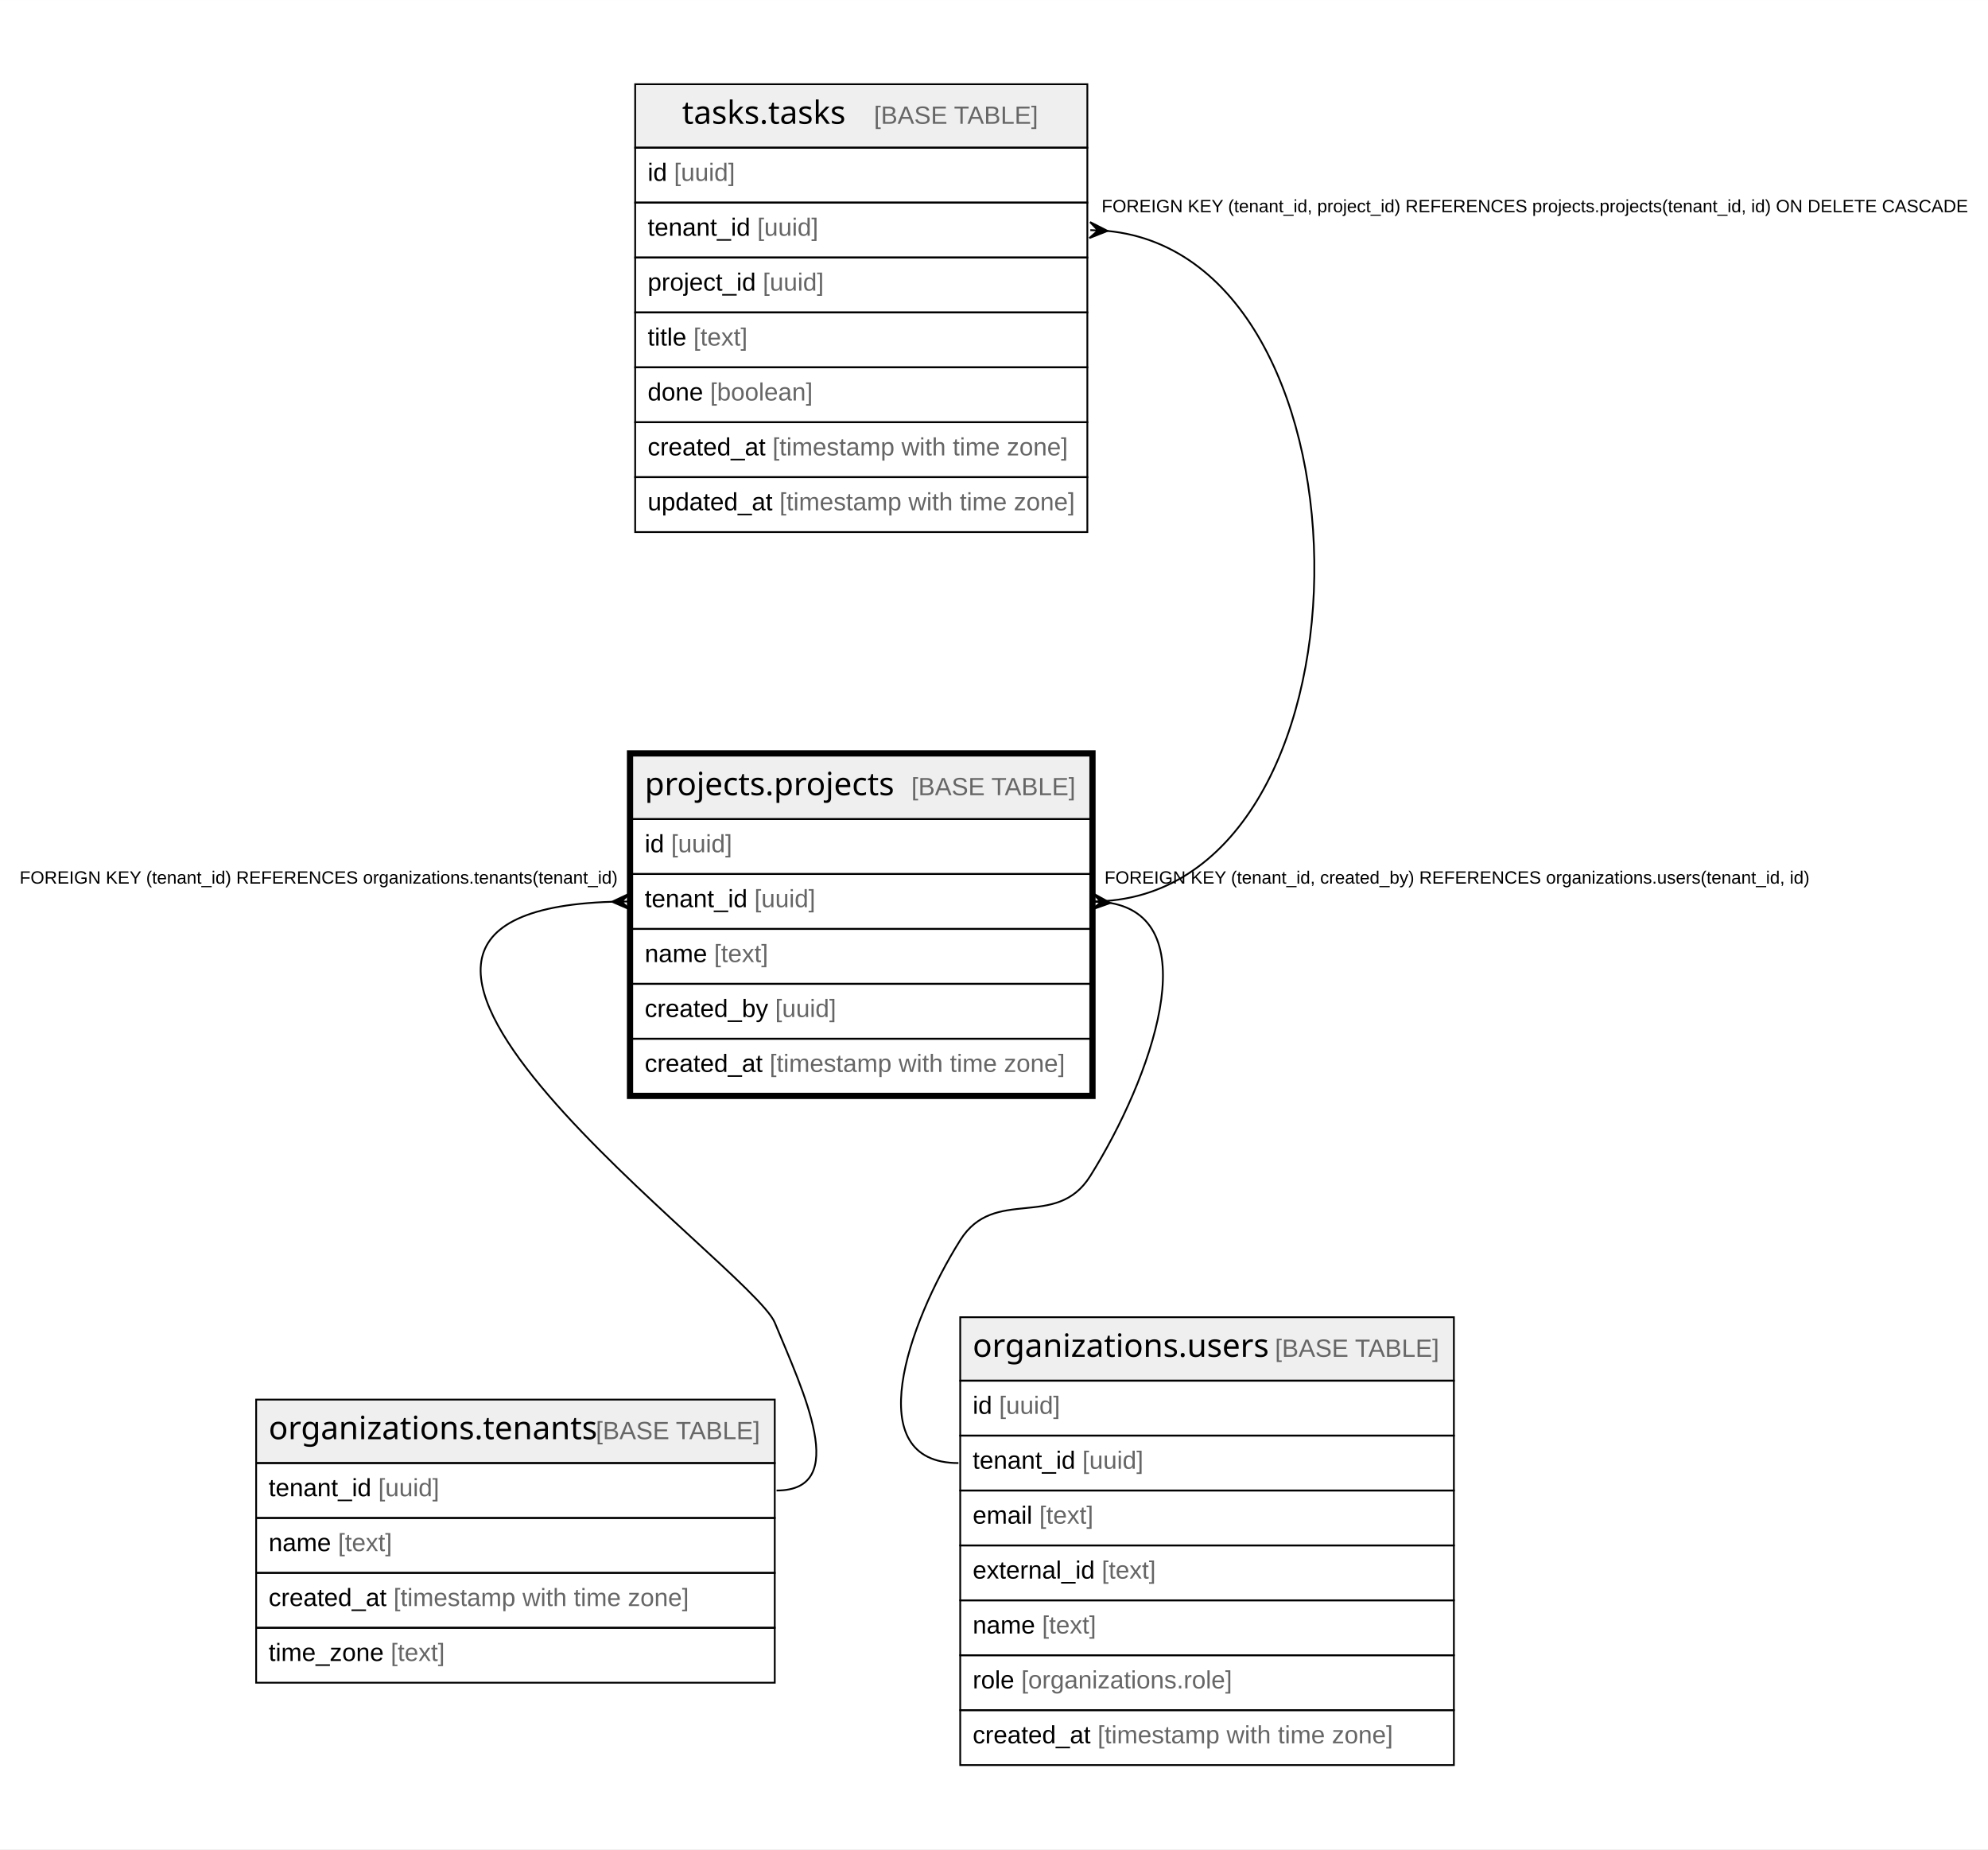
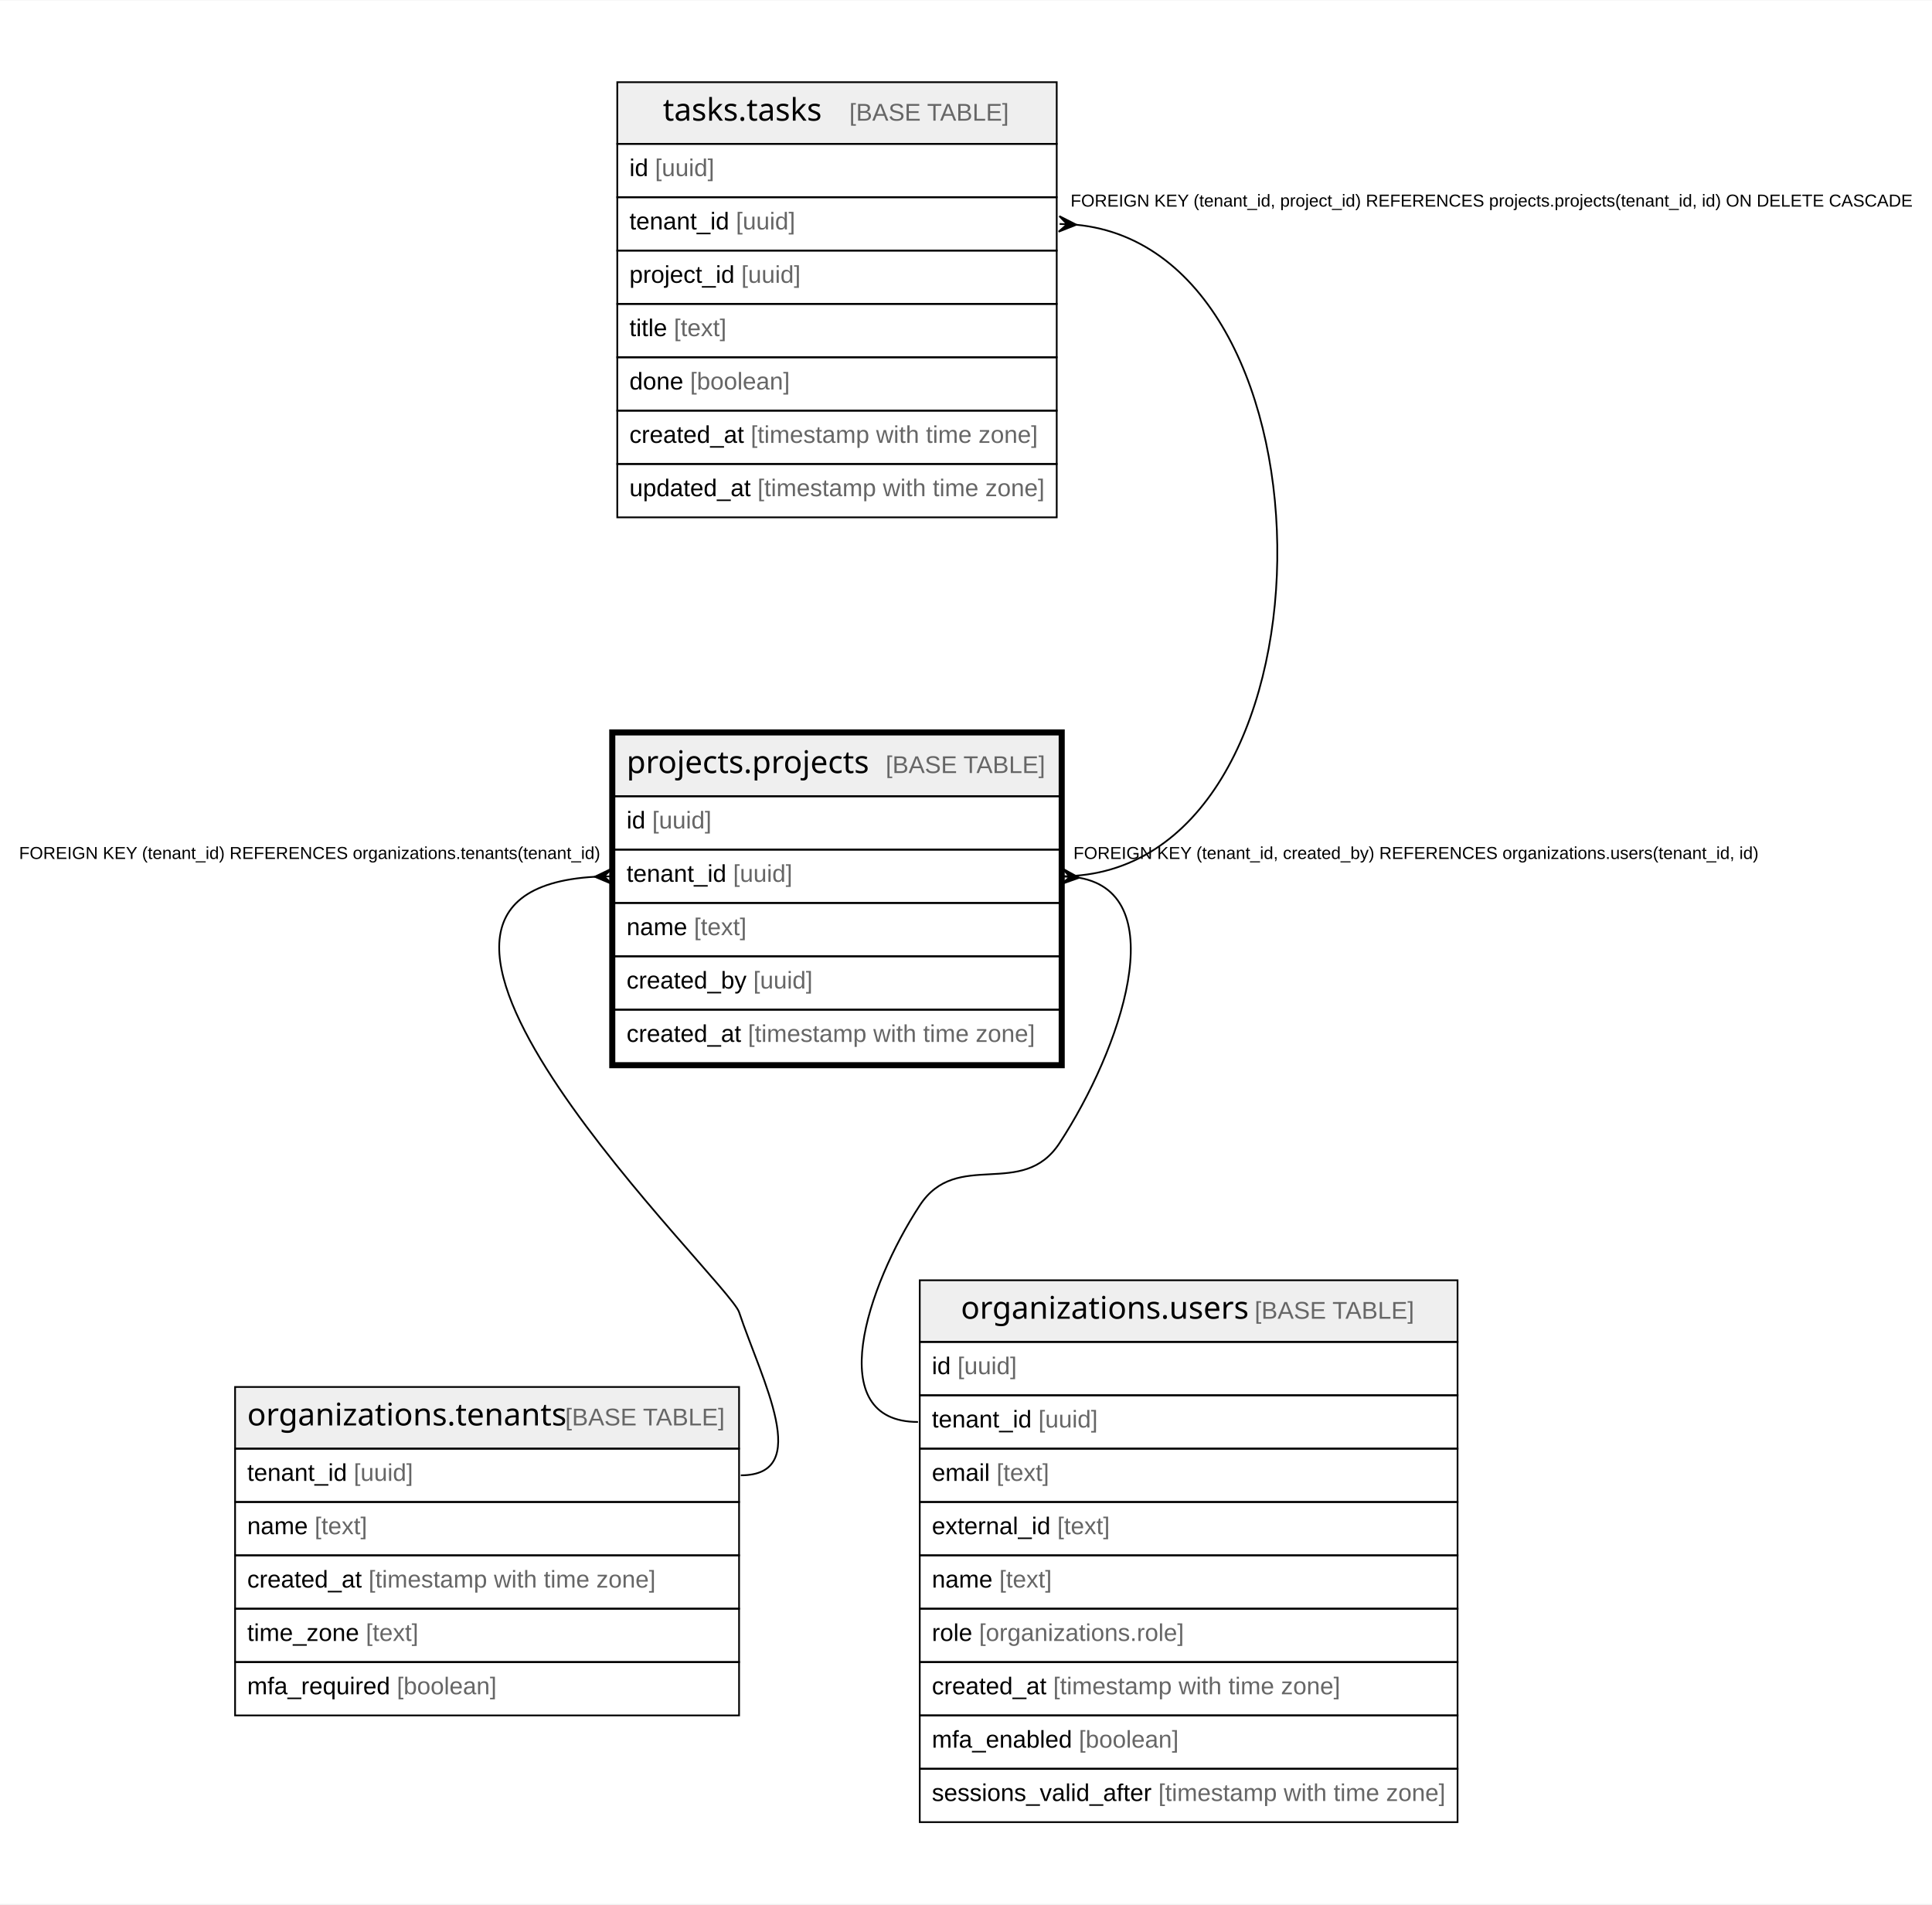
- <svg xmlns="http://www.w3.org/2000/svg" width="1115pt" height="1037pt" viewBox="0.00 0.00 1115.30 1037.20">
-   <g id="graph0" class="graph" transform="scale(1 1) rotate(0) translate(4 1033.2)">
-     <polygon fill="white" stroke="none" points="-4,4 -4,-1033.2 1111.3,-1033.2 1111.3,4 -4,4" />
+ <svg xmlns="http://www.w3.org/2000/svg" width="1115pt" height="1099pt" viewBox="0.00 0.00 1115.30 1098.80">
+   <g id="graph0" class="graph" transform="scale(1 1) rotate(0) translate(4 1094.8)">
+     <polygon fill="white" stroke="none" points="-4,4 -4,-1094.8 1111.3,-1094.8 1111.3,4 -4,4" />
    <g id="node1" class="node">
-       <polygon fill="#efefef" stroke="none" points="350.7,-573.8 350.7,-609.4 607.65,-609.4 607.65,-573.8 350.7,-573.8" />
-       <polygon fill="none" stroke="black" points="350.7,-573.8 350.7,-609.4 607.65,-609.4 607.65,-573.8 350.7,-573.8" />
-       <text text-anchor="start" x="357.7" y="-587.2" font-family="Arial Bold" font-size="18.00">projects.projects</text>
-       <text text-anchor="start" x="476.16" y="-587.2" font-family="Arial" font-size="14.00">    </text>
-       <text text-anchor="start" x="507.28" y="-587.2" font-family="Arial" font-size="14.00" fill="#666666">[BASE TABLE]</text>
+       <polygon fill="#efefef" stroke="none" points="350.7,-635.4 350.7,-671 607.65,-671 607.65,-635.4 350.7,-635.4" />
+       <polygon fill="none" stroke="black" points="350.7,-635.4 350.7,-671 607.65,-671 607.65,-635.4 350.7,-635.4" />
+       <text text-anchor="start" x="357.7" y="-648.8" font-family="Arial Bold" font-size="18.00">projects.projects</text>
+       <text text-anchor="start" x="476.16" y="-648.8" font-family="Arial" font-size="14.00">    </text>
+       <text text-anchor="start" x="507.28" y="-648.8" font-family="Arial" font-size="14.00" fill="#666666">[BASE TABLE]</text>
+       <polygon fill="none" stroke="black" points="350.7,-604.6 350.7,-635.4 607.65,-635.4 607.65,-604.6 350.7,-604.6" />
+       <text text-anchor="start" x="357.7" y="-616.8" font-family="Arial" font-size="14.00">id </text>
+       <text text-anchor="start" x="372.49" y="-616.8" font-family="Arial" font-size="14.00" fill="#666666">[uuid]</text>
+       <polygon fill="none" stroke="black" points="350.7,-573.8 350.7,-604.6 607.65,-604.6 607.65,-573.8 350.7,-573.8" />
+       <text text-anchor="start" x="357.7" y="-586" font-family="Arial" font-size="14.00">tenant_id </text>
+       <text text-anchor="start" x="419.2" y="-586" font-family="Arial" font-size="14.00" fill="#666666">[uuid]</text>
      <polygon fill="none" stroke="black" points="350.7,-543 350.7,-573.8 607.65,-573.8 607.65,-543 350.7,-543" />
-       <text text-anchor="start" x="357.7" y="-555.2" font-family="Arial" font-size="14.00">id </text>
-       <text text-anchor="start" x="372.49" y="-555.2" font-family="Arial" font-size="14.00" fill="#666666">[uuid]</text>
+       <text text-anchor="start" x="357.7" y="-555.2" font-family="Arial" font-size="14.00">name </text>
+       <text text-anchor="start" x="396.61" y="-555.2" font-family="Arial" font-size="14.00" fill="#666666">[text]</text>
      <polygon fill="none" stroke="black" points="350.7,-512.2 350.7,-543 607.65,-543 607.65,-512.2 350.7,-512.2" />
-       <text text-anchor="start" x="357.7" y="-524.4" font-family="Arial" font-size="14.00">tenant_id </text>
-       <text text-anchor="start" x="419.2" y="-524.4" font-family="Arial" font-size="14.00" fill="#666666">[uuid]</text>
+       <text text-anchor="start" x="357.7" y="-524.4" font-family="Arial" font-size="14.00">created_by </text>
+       <text text-anchor="start" x="430.86" y="-524.4" font-family="Arial" font-size="14.00" fill="#666666">[uuid]</text>
      <polygon fill="none" stroke="black" points="350.7,-481.4 350.7,-512.2 607.65,-512.2 607.65,-481.4 350.7,-481.4" />
-       <text text-anchor="start" x="357.7" y="-493.6" font-family="Arial" font-size="14.00">name </text>
-       <text text-anchor="start" x="396.61" y="-493.6" font-family="Arial" font-size="14.00" fill="#666666">[text]</text>
-       <polygon fill="none" stroke="black" points="350.7,-450.6 350.7,-481.4 607.65,-481.4 607.65,-450.6 350.7,-450.6" />
-       <text text-anchor="start" x="357.7" y="-462.8" font-family="Arial" font-size="14.00">created_by </text>
-       <text text-anchor="start" x="430.86" y="-462.8" font-family="Arial" font-size="14.00" fill="#666666">[uuid]</text>
-       <polygon fill="none" stroke="black" points="350.7,-419.8 350.7,-450.6 607.65,-450.6 607.65,-419.8 350.7,-419.8" />
-       <text text-anchor="start" x="357.7" y="-432" font-family="Arial" font-size="14.00">created_at </text>
-       <text text-anchor="start" x="427.75" y="-432" font-family="Arial" font-size="14.00" fill="#666666">[timestamp with time zone]</text>
-       <polygon fill="none" stroke="black" stroke-width="3" points="349.2,-418.3 349.2,-610.9 609.15,-610.9 609.15,-418.3 349.2,-418.3" />
+       <text text-anchor="start" x="357.7" y="-493.6" font-family="Arial" font-size="14.00">created_at </text>
+       <text text-anchor="start" x="427.75" y="-493.6" font-family="Arial" font-size="14.00" fill="#666666">[timestamp with time zone]</text>
+       <polygon fill="none" stroke="black" stroke-width="3" points="349.2,-479.9 349.2,-672.5 609.15,-672.5 609.15,-479.9 349.2,-479.9" />
    </g>
    <g id="node3" class="node">
-       <polygon fill="#efefef" stroke="none" points="139.71,-212.6 139.71,-248.2 430.65,-248.2 430.65,-212.6 139.71,-212.6" />
-       <polygon fill="none" stroke="black" points="139.71,-212.6 139.71,-248.2 430.65,-248.2 430.65,-212.6 139.71,-212.6" />
-       <text text-anchor="start" x="146.71" y="-226" font-family="Arial Bold" font-size="18.00">organizations.tenants</text>
-       <text text-anchor="start" x="299.16" y="-226" font-family="Arial" font-size="14.00">    </text>
-       <text text-anchor="start" x="330.28" y="-226" font-family="Arial" font-size="14.00" fill="#666666">[BASE TABLE]</text>
-       <polygon fill="none" stroke="black" points="139.71,-181.8 139.71,-212.6 430.65,-212.6 430.65,-181.8 139.71,-181.8" />
-       <text text-anchor="start" x="146.71" y="-194" font-family="Arial" font-size="14.00">tenant_id </text>
-       <text text-anchor="start" x="208.2" y="-194" font-family="Arial" font-size="14.00" fill="#666666">[uuid]</text>
-       <polygon fill="none" stroke="black" points="139.71,-151 139.71,-181.8 430.65,-181.8 430.65,-151 139.71,-151" />
-       <text text-anchor="start" x="146.71" y="-163.2" font-family="Arial" font-size="14.00">name </text>
-       <text text-anchor="start" x="185.62" y="-163.2" font-family="Arial" font-size="14.00" fill="#666666">[text]</text>
-       <polygon fill="none" stroke="black" points="139.71,-120.2 139.71,-151 430.65,-151 430.65,-120.2 139.71,-120.2" />
-       <text text-anchor="start" x="146.71" y="-132.4" font-family="Arial" font-size="14.00">created_at </text>
-       <text text-anchor="start" x="216.75" y="-132.4" font-family="Arial" font-size="14.00" fill="#666666">[timestamp with time zone]</text>
-       <polygon fill="none" stroke="black" points="139.71,-89.4 139.71,-120.2 430.65,-120.2 430.65,-89.4 139.71,-89.4" />
-       <text text-anchor="start" x="146.71" y="-101.6" font-family="Arial" font-size="14.00">time_zone </text>
-       <text text-anchor="start" x="215.19" y="-101.6" font-family="Arial" font-size="14.00" fill="#666666">[text]</text>
+       <polygon fill="#efefef" stroke="none" points="131.71,-258.8 131.71,-294.4 422.65,-294.4 422.65,-258.8 131.71,-258.8" />
+       <polygon fill="none" stroke="black" points="131.71,-258.8 131.71,-294.4 422.65,-294.4 422.65,-258.8 131.71,-258.8" />
+       <text text-anchor="start" x="138.71" y="-272.2" font-family="Arial Bold" font-size="18.00">organizations.tenants</text>
+       <text text-anchor="start" x="291.16" y="-272.2" font-family="Arial" font-size="14.00">    </text>
+       <text text-anchor="start" x="322.28" y="-272.2" font-family="Arial" font-size="14.00" fill="#666666">[BASE TABLE]</text>
+       <polygon fill="none" stroke="black" points="131.71,-228 131.71,-258.8 422.65,-258.8 422.65,-228 131.71,-228" />
+       <text text-anchor="start" x="138.71" y="-240.2" font-family="Arial" font-size="14.00">tenant_id </text>
+       <text text-anchor="start" x="200.2" y="-240.2" font-family="Arial" font-size="14.00" fill="#666666">[uuid]</text>
+       <polygon fill="none" stroke="black" points="131.71,-197.2 131.71,-228 422.65,-228 422.65,-197.2 131.71,-197.2" />
+       <text text-anchor="start" x="138.71" y="-209.4" font-family="Arial" font-size="14.00">name </text>
+       <text text-anchor="start" x="177.62" y="-209.4" font-family="Arial" font-size="14.00" fill="#666666">[text]</text>
+       <polygon fill="none" stroke="black" points="131.71,-166.4 131.71,-197.2 422.65,-197.2 422.65,-166.4 131.71,-166.4" />
+       <text text-anchor="start" x="138.71" y="-178.6" font-family="Arial" font-size="14.00">created_at </text>
+       <text text-anchor="start" x="208.75" y="-178.6" font-family="Arial" font-size="14.00" fill="#666666">[timestamp with time zone]</text>
+       <polygon fill="none" stroke="black" points="131.71,-135.6 131.71,-166.4 422.65,-166.4 422.65,-135.6 131.71,-135.6" />
+       <text text-anchor="start" x="138.71" y="-147.8" font-family="Arial" font-size="14.00">time_zone </text>
+       <text text-anchor="start" x="207.19" y="-147.8" font-family="Arial" font-size="14.00" fill="#666666">[text]</text>
+       <polygon fill="none" stroke="black" points="131.71,-104.8 131.71,-135.6 422.65,-135.6 422.65,-104.8 131.71,-104.8" />
+       <text text-anchor="start" x="138.71" y="-117" font-family="Arial" font-size="14.00">mfa_required </text>
+       <text text-anchor="start" x="225.08" y="-117" font-family="Arial" font-size="14.00" fill="#666666">[boolean]</text>
    </g>
    <g id="edge2" class="edge">
-       <path fill="none" stroke="black" d="M339.3,-527.44C135.61,-521.07 417.6,-323.04 430.65,-291.4 446.61,-252.69 473.52,-197.2 431.65,-197.2" />
-       <polygon fill="black" stroke="black" points="339.37,-527.44 349.3,-532.09 344.7,-527.52 349.03,-527.59 349.03,-527.59 349.03,-527.59 344.7,-527.52 349.44,-523.1 339.37,-527.44" />
-       <text text-anchor="start" x="7" y="-537.6" font-family="Arial" font-size="10.00">FOREIGN KEY (tenant_id) REFERENCES organizations.tenants(tenant_id)</text>
+       <path fill="none" stroke="black" d="M339.65,-588.94C179.48,-580.19 416.46,-356.1 422.65,-337.6 435.94,-297.9 465.52,-243.4 423.65,-243.4" />
+       <polygon fill="black" stroke="black" points="339.37,-588.93 349.25,-593.69 344.7,-589.07 349.03,-589.18 349.03,-589.18 349.03,-589.18 344.7,-589.07 349.49,-584.69 339.37,-588.93" />
+       <text text-anchor="start" x="7" y="-599.2" font-family="Arial" font-size="10.00">FOREIGN KEY (tenant_id) REFERENCES organizations.tenants(tenant_id)</text>
    </g>
    <g id="node4" class="node">
-       <polygon fill="#efefef" stroke="none" points="534.7,-258.8 534.7,-294.4 811.65,-294.4 811.65,-258.8 534.7,-258.8" />
-       <polygon fill="none" stroke="black" points="534.7,-258.8 534.7,-294.4 811.65,-294.4 811.65,-258.8 534.7,-258.8" />
-       <text text-anchor="start" x="541.7" y="-272.2" font-family="Arial Bold" font-size="18.00">organizations.users</text>
-       <text text-anchor="start" x="680.16" y="-272.2" font-family="Arial" font-size="14.00">    </text>
-       <text text-anchor="start" x="711.28" y="-272.2" font-family="Arial" font-size="14.00" fill="#666666">[BASE TABLE]</text>
-       <polygon fill="none" stroke="black" points="534.7,-228 534.7,-258.8 811.65,-258.8 811.65,-228 534.7,-228" />
-       <text text-anchor="start" x="541.7" y="-240.2" font-family="Arial" font-size="14.00">id </text>
-       <text text-anchor="start" x="556.49" y="-240.2" font-family="Arial" font-size="14.00" fill="#666666">[uuid]</text>
-       <polygon fill="none" stroke="black" points="534.7,-197.2 534.7,-228 811.65,-228 811.65,-197.2 534.7,-197.2" />
-       <text text-anchor="start" x="541.7" y="-209.4" font-family="Arial" font-size="14.00">tenant_id </text>
-       <text text-anchor="start" x="603.2" y="-209.4" font-family="Arial" font-size="14.00" fill="#666666">[uuid]</text>
-       <polygon fill="none" stroke="black" points="534.7,-166.4 534.7,-197.2 811.65,-197.2 811.65,-166.4 534.7,-166.4" />
-       <text text-anchor="start" x="541.7" y="-178.6" font-family="Arial" font-size="14.00">email </text>
-       <text text-anchor="start" x="579.05" y="-178.6" font-family="Arial" font-size="14.00" fill="#666666">[text]</text>
-       <polygon fill="none" stroke="black" points="534.7,-135.6 534.7,-166.4 811.65,-166.4 811.65,-135.6 534.7,-135.6" />
-       <text text-anchor="start" x="541.7" y="-147.8" font-family="Arial" font-size="14.00">external_id </text>
-       <text text-anchor="start" x="614.08" y="-147.8" font-family="Arial" font-size="14.00" fill="#666666">[text]</text>
-       <polygon fill="none" stroke="black" points="534.7,-104.8 534.7,-135.6 811.65,-135.6 811.65,-104.8 534.7,-104.8" />
-       <text text-anchor="start" x="541.7" y="-117" font-family="Arial" font-size="14.00">name </text>
-       <text text-anchor="start" x="580.61" y="-117" font-family="Arial" font-size="14.00" fill="#666666">[text]</text>
-       <polygon fill="none" stroke="black" points="534.7,-74 534.7,-104.8 811.65,-104.8 811.65,-74 534.7,-74" />
-       <text text-anchor="start" x="541.7" y="-86.2" font-family="Arial" font-size="14.00">role </text>
-       <text text-anchor="start" x="568.94" y="-86.2" font-family="Arial" font-size="14.00" fill="#666666">[organizations.role]</text>
-       <polygon fill="none" stroke="black" points="534.7,-43.2 534.7,-74 811.65,-74 811.65,-43.2 534.7,-43.2" />
-       <text text-anchor="start" x="541.7" y="-55.4" font-family="Arial" font-size="14.00">created_at </text>
-       <text text-anchor="start" x="611.75" y="-55.4" font-family="Arial" font-size="14.00" fill="#666666">[timestamp with time zone]</text>
+       <polygon fill="#efefef" stroke="none" points="526.95,-320.4 526.95,-356 837.41,-356 837.41,-320.4 526.95,-320.4" />
+       <polygon fill="none" stroke="black" points="526.95,-320.4 526.95,-356 837.41,-356 837.41,-320.4 526.95,-320.4" />
+       <text text-anchor="start" x="550.7" y="-333.8" font-family="Arial Bold" font-size="18.00">organizations.users</text>
+       <text text-anchor="start" x="689.16" y="-333.8" font-family="Arial" font-size="14.00">    </text>
+       <text text-anchor="start" x="720.28" y="-333.8" font-family="Arial" font-size="14.00" fill="#666666">[BASE TABLE]</text>
+       <polygon fill="none" stroke="black" points="526.95,-289.6 526.95,-320.4 837.41,-320.4 837.41,-289.6 526.95,-289.6" />
+       <text text-anchor="start" x="533.95" y="-301.8" font-family="Arial" font-size="14.00">id </text>
+       <text text-anchor="start" x="548.73" y="-301.8" font-family="Arial" font-size="14.00" fill="#666666">[uuid]</text>
+       <polygon fill="none" stroke="black" points="526.95,-258.8 526.95,-289.6 837.41,-289.6 837.41,-258.8 526.95,-258.8" />
+       <text text-anchor="start" x="533.95" y="-271" font-family="Arial" font-size="14.00">tenant_id </text>
+       <text text-anchor="start" x="595.44" y="-271" font-family="Arial" font-size="14.00" fill="#666666">[uuid]</text>
+       <polygon fill="none" stroke="black" points="526.95,-228 526.95,-258.8 837.41,-258.8 837.41,-228 526.95,-228" />
+       <text text-anchor="start" x="533.95" y="-240.2" font-family="Arial" font-size="14.00">email </text>
+       <text text-anchor="start" x="571.29" y="-240.2" font-family="Arial" font-size="14.00" fill="#666666">[text]</text>
+       <polygon fill="none" stroke="black" points="526.95,-197.2 526.95,-228 837.41,-228 837.41,-197.2 526.95,-197.2" />
+       <text text-anchor="start" x="533.95" y="-209.4" font-family="Arial" font-size="14.00">external_id </text>
+       <text text-anchor="start" x="606.33" y="-209.4" font-family="Arial" font-size="14.00" fill="#666666">[text]</text>
+       <polygon fill="none" stroke="black" points="526.95,-166.4 526.95,-197.2 837.41,-197.2 837.41,-166.4 526.95,-166.4" />
+       <text text-anchor="start" x="533.95" y="-178.6" font-family="Arial" font-size="14.00">name </text>
+       <text text-anchor="start" x="572.86" y="-178.6" font-family="Arial" font-size="14.00" fill="#666666">[text]</text>
+       <polygon fill="none" stroke="black" points="526.95,-135.6 526.95,-166.4 837.41,-166.4 837.41,-135.6 526.95,-135.6" />
+       <text text-anchor="start" x="533.95" y="-147.8" font-family="Arial" font-size="14.00">role </text>
+       <text text-anchor="start" x="561.18" y="-147.8" font-family="Arial" font-size="14.00" fill="#666666">[organizations.role]</text>
+       <polygon fill="none" stroke="black" points="526.95,-104.8 526.95,-135.6 837.41,-135.6 837.41,-104.8 526.95,-104.8" />
+       <text text-anchor="start" x="533.95" y="-117" font-family="Arial" font-size="14.00">created_at </text>
+       <text text-anchor="start" x="603.99" y="-117" font-family="Arial" font-size="14.00" fill="#666666">[timestamp with time zone]</text>
+       <polygon fill="none" stroke="black" points="526.95,-74 526.95,-104.8 837.41,-104.8 837.41,-74 526.95,-74" />
+       <text text-anchor="start" x="533.95" y="-86.2" font-family="Arial" font-size="14.00">mfa_enabled </text>
+       <text text-anchor="start" x="618.79" y="-86.2" font-family="Arial" font-size="14.00" fill="#666666">[boolean]</text>
+       <polygon fill="none" stroke="black" points="526.95,-43.2 526.95,-74 837.41,-74 837.41,-43.2 526.95,-43.2" />
+       <text text-anchor="start" x="533.95" y="-55.4" font-family="Arial" font-size="14.00">sessions_valid_after </text>
+       <text text-anchor="start" x="664.68" y="-55.4" font-family="Arial" font-size="14.00" fill="#666666">[timestamp with time zone]</text>
    </g>
    <g id="edge3" class="edge">
-       <path fill="none" stroke="black" d="M618.99,-526.76C673.47,-517.21 641.99,-428.44 607.65,-373.6 588.46,-342.96 553.91,-368.23 534.7,-337.6 505.18,-290.53 478.14,-212.6 533.7,-212.6" />
-       <polygon fill="black" stroke="black" points="618.95,-526.76 608.62,-523.09 613.63,-527.2 609.32,-527.55 609.32,-527.55 609.32,-527.55 613.63,-527.2 609.35,-532.06 618.95,-526.76" />
-       <text text-anchor="start" x="615.65" y="-537.6" font-family="Arial" font-size="10.00">FOREIGN KEY (tenant_id, created_by) REFERENCES organizations.users(tenant_id, id)</text>
+       <path fill="none" stroke="black" d="M619,-588.35C673.58,-578.74 643.05,-489.36 607.65,-435.2 586.17,-402.32 548.46,-432.06 526.95,-399.2 496.52,-352.72 470.39,-274.2 525.95,-274.2" />
+       <polygon fill="black" stroke="black" points="618.95,-588.36 608.62,-584.69 613.63,-588.79 609.32,-589.15 609.32,-589.15 609.32,-589.15 613.63,-588.79 609.35,-593.66 618.95,-588.36" />
+       <text text-anchor="start" x="615.65" y="-599.2" font-family="Arial" font-size="10.00">FOREIGN KEY (tenant_id, created_by) REFERENCES organizations.users(tenant_id, id)</text>
    </g>
    <g id="node2" class="node">
-       <polygon fill="#efefef" stroke="none" points="352.34,-950.4 352.34,-986 606.02,-986 606.02,-950.4 352.34,-950.4" />
-       <polygon fill="none" stroke="black" points="352.34,-950.4 352.34,-986 606.02,-986 606.02,-950.4 352.34,-950.4" />
-       <text text-anchor="start" x="378.68" y="-963.8" font-family="Arial Bold" font-size="18.00">tasks.tasks</text>
-       <text text-anchor="start" x="455.18" y="-963.8" font-family="Arial" font-size="14.00">    </text>
-       <text text-anchor="start" x="486.3" y="-963.8" font-family="Arial" font-size="14.00" fill="#666666">[BASE TABLE]</text>
+       <polygon fill="#efefef" stroke="none" points="352.34,-1012 352.34,-1047.6 606.02,-1047.6 606.02,-1012 352.34,-1012" />
+       <polygon fill="none" stroke="black" points="352.34,-1012 352.34,-1047.6 606.02,-1047.6 606.02,-1012 352.34,-1012" />
+       <text text-anchor="start" x="378.68" y="-1025.4" font-family="Arial Bold" font-size="18.00">tasks.tasks</text>
+       <text text-anchor="start" x="455.18" y="-1025.4" font-family="Arial" font-size="14.00">    </text>
+       <text text-anchor="start" x="486.3" y="-1025.4" font-family="Arial" font-size="14.00" fill="#666666">[BASE TABLE]</text>
+       <polygon fill="none" stroke="black" points="352.34,-981.2 352.34,-1012 606.02,-1012 606.02,-981.2 352.34,-981.2" />
+       <text text-anchor="start" x="359.34" y="-993.4" font-family="Arial" font-size="14.00">id </text>
+       <text text-anchor="start" x="374.12" y="-993.4" font-family="Arial" font-size="14.00" fill="#666666">[uuid]</text>
+       <polygon fill="none" stroke="black" points="352.34,-950.4 352.34,-981.2 606.02,-981.2 606.02,-950.4 352.34,-950.4" />
+       <text text-anchor="start" x="359.34" y="-962.6" font-family="Arial" font-size="14.00">tenant_id </text>
+       <text text-anchor="start" x="420.83" y="-962.6" font-family="Arial" font-size="14.00" fill="#666666">[uuid]</text>
      <polygon fill="none" stroke="black" points="352.34,-919.6 352.34,-950.4 606.02,-950.4 606.02,-919.6 352.34,-919.6" />
-       <text text-anchor="start" x="359.34" y="-931.8" font-family="Arial" font-size="14.00">id </text>
-       <text text-anchor="start" x="374.12" y="-931.8" font-family="Arial" font-size="14.00" fill="#666666">[uuid]</text>
+       <text text-anchor="start" x="359.34" y="-931.8" font-family="Arial" font-size="14.00">project_id </text>
+       <text text-anchor="start" x="423.93" y="-931.8" font-family="Arial" font-size="14.00" fill="#666666">[uuid]</text>
      <polygon fill="none" stroke="black" points="352.34,-888.8 352.34,-919.6 606.02,-919.6 606.02,-888.8 352.34,-888.8" />
-       <text text-anchor="start" x="359.34" y="-901" font-family="Arial" font-size="14.00">tenant_id </text>
-       <text text-anchor="start" x="420.83" y="-901" font-family="Arial" font-size="14.00" fill="#666666">[uuid]</text>
+       <text text-anchor="start" x="359.34" y="-901" font-family="Arial" font-size="14.00">title </text>
+       <text text-anchor="start" x="385.01" y="-901" font-family="Arial" font-size="14.00" fill="#666666">[text]</text>
      <polygon fill="none" stroke="black" points="352.34,-858 352.34,-888.8 606.02,-888.8 606.02,-858 352.34,-858" />
-       <text text-anchor="start" x="359.34" y="-870.2" font-family="Arial" font-size="14.00">project_id </text>
-       <text text-anchor="start" x="423.93" y="-870.2" font-family="Arial" font-size="14.00" fill="#666666">[uuid]</text>
+       <text text-anchor="start" x="359.34" y="-870.2" font-family="Arial" font-size="14.00">done </text>
+       <text text-anchor="start" x="394.37" y="-870.2" font-family="Arial" font-size="14.00" fill="#666666">[boolean]</text>
      <polygon fill="none" stroke="black" points="352.34,-827.2 352.34,-858 606.02,-858 606.02,-827.2 352.34,-827.2" />
-       <text text-anchor="start" x="359.34" y="-839.4" font-family="Arial" font-size="14.00">title </text>
-       <text text-anchor="start" x="385.01" y="-839.4" font-family="Arial" font-size="14.00" fill="#666666">[text]</text>
+       <text text-anchor="start" x="359.34" y="-839.4" font-family="Arial" font-size="14.00">created_at </text>
+       <text text-anchor="start" x="429.38" y="-839.4" font-family="Arial" font-size="14.00" fill="#666666">[timestamp with time zone]</text>
      <polygon fill="none" stroke="black" points="352.34,-796.4 352.34,-827.2 606.02,-827.2 606.02,-796.4 352.34,-796.4" />
-       <text text-anchor="start" x="359.34" y="-808.6" font-family="Arial" font-size="14.00">done </text>
-       <text text-anchor="start" x="394.37" y="-808.6" font-family="Arial" font-size="14.00" fill="#666666">[boolean]</text>
-       <polygon fill="none" stroke="black" points="352.34,-765.6 352.34,-796.4 606.02,-796.4 606.02,-765.6 352.34,-765.6" />
-       <text text-anchor="start" x="359.34" y="-777.8" font-family="Arial" font-size="14.00">created_at </text>
-       <text text-anchor="start" x="429.38" y="-777.8" font-family="Arial" font-size="14.00" fill="#666666">[timestamp with time zone]</text>
-       <polygon fill="none" stroke="black" points="352.34,-734.8 352.34,-765.6 606.02,-765.6 606.02,-734.8 352.34,-734.8" />
-       <text text-anchor="start" x="359.34" y="-747" font-family="Arial" font-size="14.00">updated_at </text>
-       <text text-anchor="start" x="433.29" y="-747" font-family="Arial" font-size="14.00" fill="#666666">[timestamp with time zone]</text>
+       <text text-anchor="start" x="359.34" y="-808.6" font-family="Arial" font-size="14.00">updated_at </text>
+       <text text-anchor="start" x="433.29" y="-808.6" font-family="Arial" font-size="14.00" fill="#666666">[timestamp with time zone]</text>
    </g>
    <g id="edge1" class="edge">
-       <path fill="none" stroke="black" d="M617.11,-903.73C774.39,-888.91 772.6,-527.6 608.65,-527.6" />
-       <polygon fill="black" stroke="black" points="617.34,-903.72 607.14,-899.69 612.01,-903.97 607.69,-904.17 607.69,-904.17 607.69,-904.17 612.01,-903.97 607.56,-908.68 617.34,-903.72" />
-       <text text-anchor="start" x="614.02" y="-914.2" font-family="Arial" font-size="10.00">FOREIGN KEY (tenant_id, project_id) REFERENCES projects.projects(tenant_id, id) ON DELETE CASCADE</text>
+       <path fill="none" stroke="black" d="M617.11,-965.33C774.39,-950.51 772.6,-589.2 608.65,-589.2" />
+       <polygon fill="black" stroke="black" points="617.34,-965.32 607.14,-961.29 612.01,-965.57 607.69,-965.77 607.69,-965.77 607.69,-965.77 612.01,-965.57 607.56,-970.28 617.34,-965.32" />
+       <text text-anchor="start" x="614.02" y="-975.8" font-family="Arial" font-size="10.00">FOREIGN KEY (tenant_id, project_id) REFERENCES projects.projects(tenant_id, id) ON DELETE CASCADE</text>
    </g>
  </g>
</svg>
